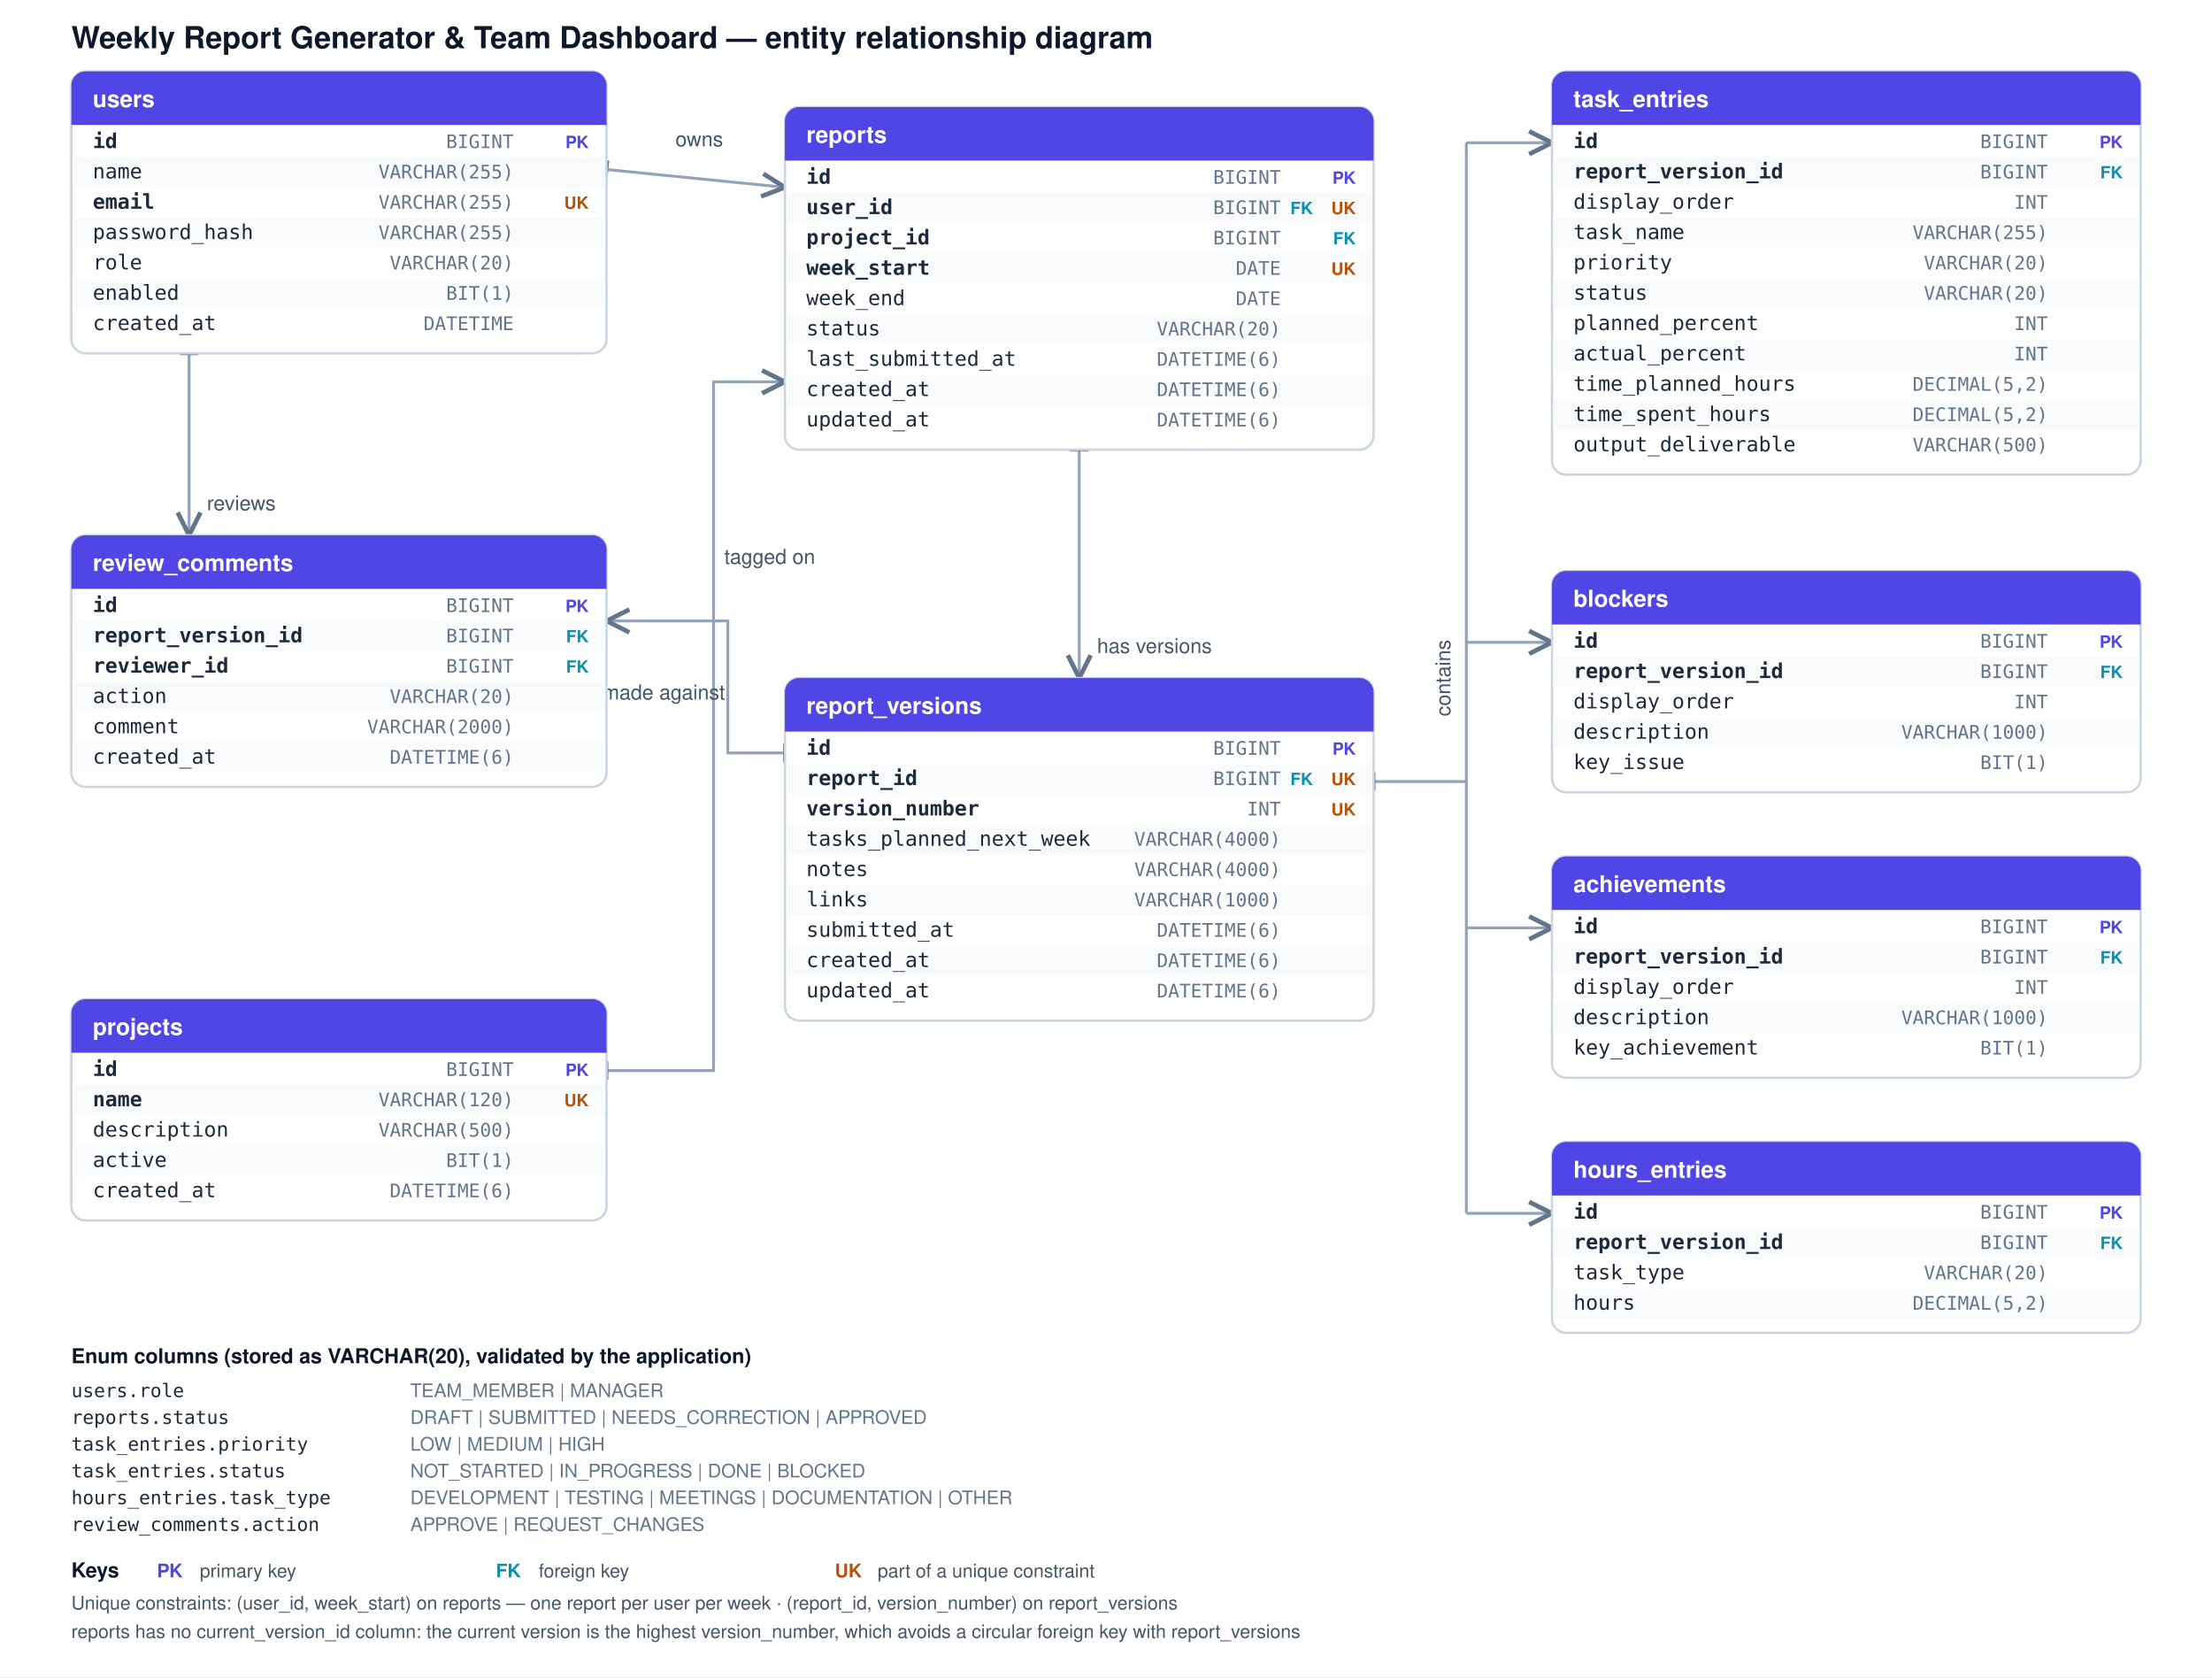
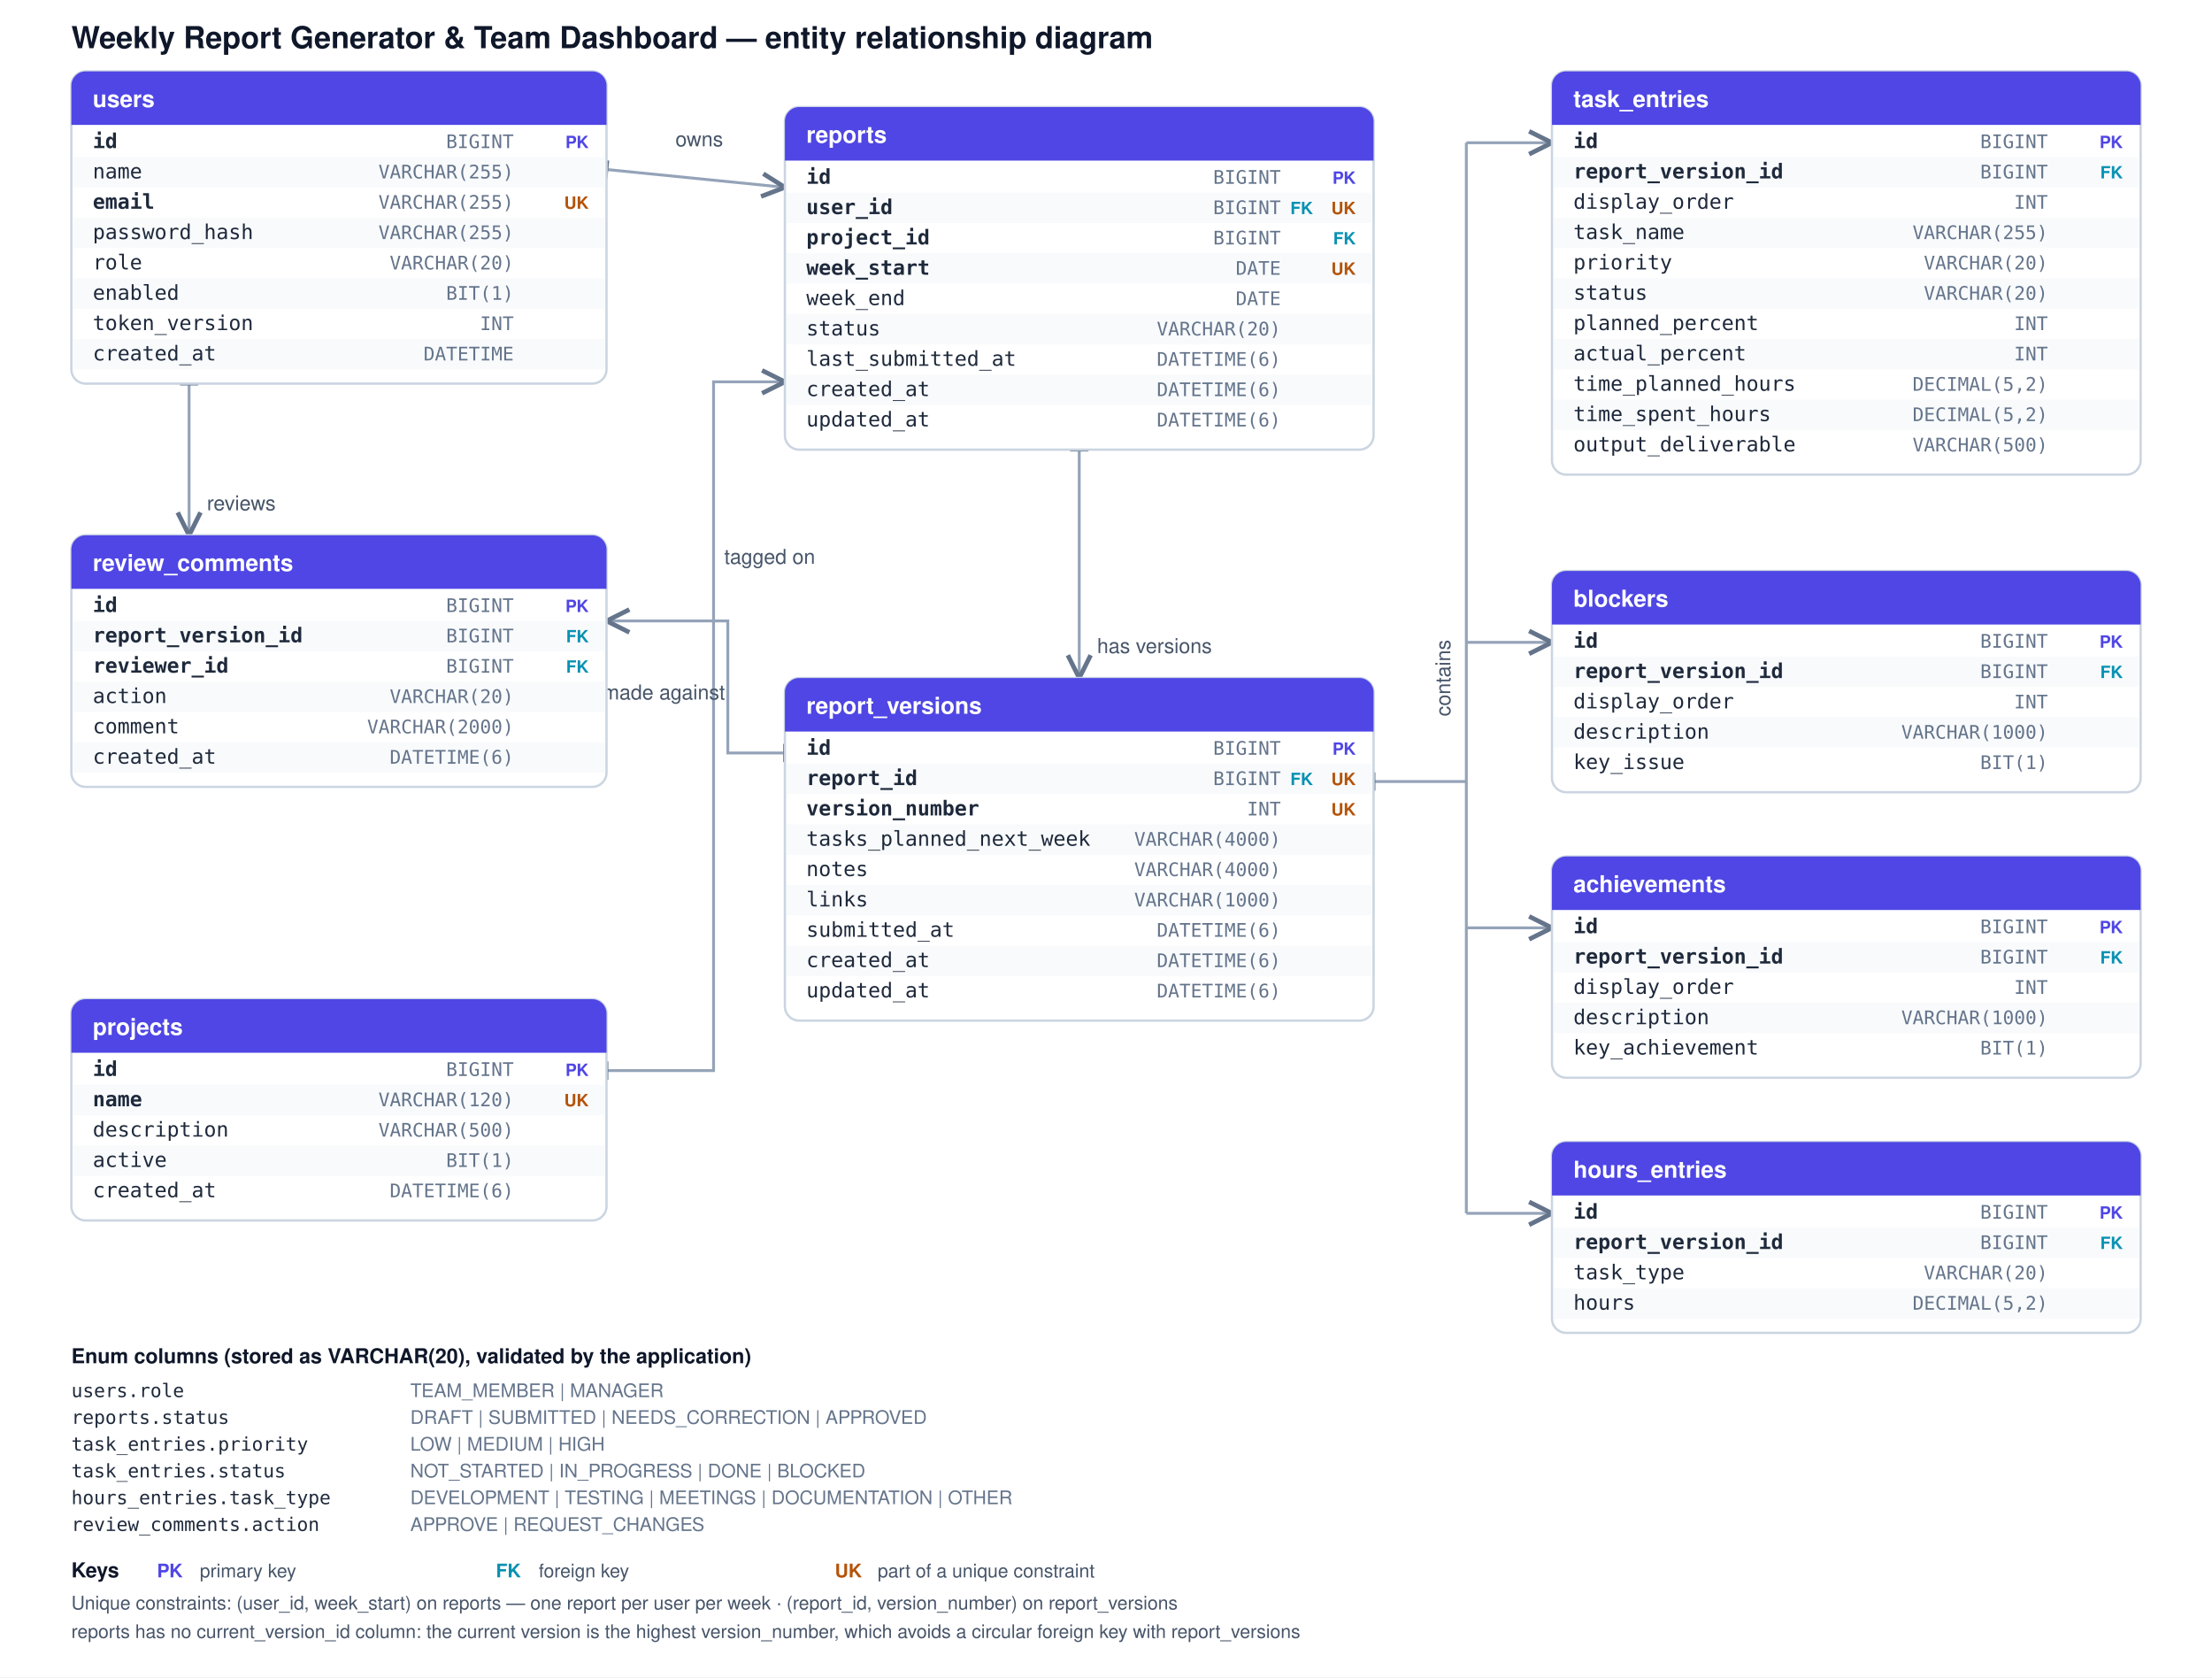
<svg xmlns="http://www.w3.org/2000/svg" width="1240" height="940" viewBox="0 0 1240 940" font-family="Segoe UI, Helvetica, Arial, sans-serif">
  <defs>
    <marker id="one" viewBox="0 0 10 10" refX="5" refY="5" markerWidth="8" markerHeight="8" orient="auto-start-reverse" markerUnits="strokeWidth">
      <path d="M5,1 L5,9" stroke="#64748b" stroke-width="1.6" fill="none" />
    </marker>
    <marker id="many" viewBox="0 0 10 10" refX="9" refY="5" markerWidth="10" markerHeight="10" orient="auto-start-reverse" markerUnits="strokeWidth">
      <path d="M1,1 L9,5 L1,9" stroke="#64748b" stroke-width="1.6" fill="none" />
    </marker>
  </defs>
  <rect width="1240" height="940" fill="#ffffff" />
  <text x="40" y="27" font-size="17" font-weight="700" fill="#0f172a">Weekly Report Generator &amp; Team Dashboard — entity relationship diagram</text>
  <path d="M340,95 L440,105" fill="none" stroke="#94a3b8" stroke-width="1.6" marker-start="url(#one)" marker-end="url(#many)" />
  <text x="392" y="82" font-size="11.5" fill="#475569" text-anchor="middle">owns</text>
  <path d="M340,600 L400,600 L400,214 L440,214" fill="none" stroke="#94a3b8" stroke-width="1.6" marker-start="url(#one)" marker-end="url(#many)" />
  <text x="406" y="316" font-size="11.5" fill="#475569" text-anchor="start">tagged on</text>
  <path d="M605,252 L605,380" fill="none" stroke="#94a3b8" stroke-width="1.6" marker-start="url(#one)" marker-end="url(#many)" />
  <text x="615" y="366" font-size="11.5" fill="#475569" text-anchor="start">has versions</text>
-   <path d="M106,198 L106,300" fill="none" stroke="#94a3b8" stroke-width="1.6" marker-start="url(#one)" marker-end="url(#many)" />
+   <path d="M106,215 L106,300" fill="none" stroke="#94a3b8" stroke-width="1.6" marker-start="url(#one)" marker-end="url(#many)" />
  <text x="116" y="286" font-size="11.5" fill="#475569" text-anchor="start">reviews</text>
  <path d="M440,422 L408,422 L408,348 L340,348" fill="none" stroke="#94a3b8" stroke-width="1.6" marker-start="url(#one)" marker-end="url(#many)" />
  <text x="372" y="392" font-size="11.5" fill="#475569" text-anchor="middle">made against</text>
  <path d="M822,80 L870,80" fill="none" stroke="#94a3b8" stroke-width="1.6" marker-end="url(#many)" />
  <path d="M822,360 L870,360" fill="none" stroke="#94a3b8" stroke-width="1.6" marker-end="url(#many)" />
  <path d="M822,520 L870,520" fill="none" stroke="#94a3b8" stroke-width="1.6" marker-end="url(#many)" />
  <path d="M822,680 L870,680" fill="none" stroke="#94a3b8" stroke-width="1.6" marker-end="url(#many)" />
  <path d="M822,80 L822,680" fill="none" stroke="#94a3b8" stroke-width="1.6" />
  <path d="M770,438 L822,438" fill="none" stroke="#94a3b8" stroke-width="1.6" marker-start="url(#one)" />
  <text x="0" y="0" font-size="11.5" fill="#475569" text-anchor="middle" transform="translate(813,380) rotate(-90)">contains</text>
-   <rect x="40" y="40" width="300" height="158" rx="8" fill="#ffffff" stroke="#cbd5e1" stroke-width="1.3" />
+   <rect x="40" y="40" width="300" height="175" rx="8" fill="#ffffff" stroke="#cbd5e1" stroke-width="1.3" />
  <path d="M40,48 a8,8 0 0 1 8,-8 h284 a8,8 0 0 1 8,8 v22 h-300 z" fill="#4f46e5" />
  <text x="52" y="60" font-size="13" font-weight="700" fill="#ffffff">users</text>
  <text x="52" y="83" font-size="11.5" font-weight="600" fill="#1e293b" font-family="Consolas, Menlo, monospace">id</text>
  <text x="288" y="83" font-size="10.5" fill="#64748b" text-anchor="end" font-family="Consolas, Menlo, monospace">BIGINT</text>
  <text x="330" y="83" font-size="9.5" font-weight="700" fill="#4f46e5" text-anchor="end">PK</text>
  <rect x="41" y="88" width="298" height="17" fill="#f8fafc" />
  <text x="52" y="100" font-size="11.5" font-weight="400" fill="#1e293b" font-family="Consolas, Menlo, monospace">name</text>
  <text x="288" y="100" font-size="10.5" fill="#64748b" text-anchor="end" font-family="Consolas, Menlo, monospace">VARCHAR(255)</text>
  <text x="52" y="117" font-size="11.5" font-weight="600" fill="#1e293b" font-family="Consolas, Menlo, monospace">email</text>
  <text x="288" y="117" font-size="10.5" fill="#64748b" text-anchor="end" font-family="Consolas, Menlo, monospace">VARCHAR(255)</text>
  <text x="330" y="117" font-size="9.5" font-weight="700" fill="#b45309" text-anchor="end">UK</text>
  <rect x="41" y="122" width="298" height="17" fill="#f8fafc" />
  <text x="52" y="134" font-size="11.5" font-weight="400" fill="#1e293b" font-family="Consolas, Menlo, monospace">password_hash</text>
  <text x="288" y="134" font-size="10.5" fill="#64748b" text-anchor="end" font-family="Consolas, Menlo, monospace">VARCHAR(255)</text>
  <text x="52" y="151" font-size="11.5" font-weight="400" fill="#1e293b" font-family="Consolas, Menlo, monospace">role</text>
  <text x="288" y="151" font-size="10.5" fill="#64748b" text-anchor="end" font-family="Consolas, Menlo, monospace">VARCHAR(20)</text>
  <rect x="41" y="156" width="298" height="17" fill="#f8fafc" />
  <text x="52" y="168" font-size="11.5" font-weight="400" fill="#1e293b" font-family="Consolas, Menlo, monospace">enabled</text>
  <text x="288" y="168" font-size="10.5" fill="#64748b" text-anchor="end" font-family="Consolas, Menlo, monospace">BIT(1)</text>
-   <text x="52" y="185" font-size="11.5" font-weight="400" fill="#1e293b" font-family="Consolas, Menlo, monospace">created_at</text>
-   <text x="288" y="185" font-size="10.5" fill="#64748b" text-anchor="end" font-family="Consolas, Menlo, monospace">DATETIME</text>
+   <text x="52" y="185" font-size="11.5" font-weight="400" fill="#1e293b" font-family="Consolas, Menlo, monospace">token_version</text>
+   <text x="288" y="185" font-size="10.5" fill="#64748b" text-anchor="end" font-family="Consolas, Menlo, monospace">INT</text>
+   <rect x="41" y="190" width="298" height="17" fill="#f8fafc" />
+   <text x="52" y="202" font-size="11.5" font-weight="400" fill="#1e293b" font-family="Consolas, Menlo, monospace">created_at</text>
+   <text x="288" y="202" font-size="10.5" fill="#64748b" text-anchor="end" font-family="Consolas, Menlo, monospace">DATETIME</text>
  <rect x="40" y="300" width="300" height="141" rx="8" fill="#ffffff" stroke="#cbd5e1" stroke-width="1.3" />
  <path d="M40,308 a8,8 0 0 1 8,-8 h284 a8,8 0 0 1 8,8 v22 h-300 z" fill="#4f46e5" />
  <text x="52" y="320" font-size="13" font-weight="700" fill="#ffffff">review_comments</text>
  <text x="52" y="343" font-size="11.5" font-weight="600" fill="#1e293b" font-family="Consolas, Menlo, monospace">id</text>
  <text x="288" y="343" font-size="10.5" fill="#64748b" text-anchor="end" font-family="Consolas, Menlo, monospace">BIGINT</text>
  <text x="330" y="343" font-size="9.5" font-weight="700" fill="#4f46e5" text-anchor="end">PK</text>
  <rect x="41" y="348" width="298" height="17" fill="#f8fafc" />
  <text x="52" y="360" font-size="11.5" font-weight="600" fill="#1e293b" font-family="Consolas, Menlo, monospace">report_version_id</text>
  <text x="288" y="360" font-size="10.5" fill="#64748b" text-anchor="end" font-family="Consolas, Menlo, monospace">BIGINT</text>
  <text x="330" y="360" font-size="9.5" font-weight="700" fill="#0891b2" text-anchor="end">FK</text>
  <text x="52" y="377" font-size="11.5" font-weight="600" fill="#1e293b" font-family="Consolas, Menlo, monospace">reviewer_id</text>
  <text x="288" y="377" font-size="10.5" fill="#64748b" text-anchor="end" font-family="Consolas, Menlo, monospace">BIGINT</text>
  <text x="330" y="377" font-size="9.5" font-weight="700" fill="#0891b2" text-anchor="end">FK</text>
  <rect x="41" y="382" width="298" height="17" fill="#f8fafc" />
  <text x="52" y="394" font-size="11.5" font-weight="400" fill="#1e293b" font-family="Consolas, Menlo, monospace">action</text>
  <text x="288" y="394" font-size="10.5" fill="#64748b" text-anchor="end" font-family="Consolas, Menlo, monospace">VARCHAR(20)</text>
  <text x="52" y="411" font-size="11.5" font-weight="400" fill="#1e293b" font-family="Consolas, Menlo, monospace">comment</text>
  <text x="288" y="411" font-size="10.5" fill="#64748b" text-anchor="end" font-family="Consolas, Menlo, monospace">VARCHAR(2000)</text>
  <rect x="41" y="416" width="298" height="17" fill="#f8fafc" />
  <text x="52" y="428" font-size="11.5" font-weight="400" fill="#1e293b" font-family="Consolas, Menlo, monospace">created_at</text>
  <text x="288" y="428" font-size="10.5" fill="#64748b" text-anchor="end" font-family="Consolas, Menlo, monospace">DATETIME(6)</text>
  <rect x="40" y="560" width="300" height="124" rx="8" fill="#ffffff" stroke="#cbd5e1" stroke-width="1.3" />
  <path d="M40,568 a8,8 0 0 1 8,-8 h284 a8,8 0 0 1 8,8 v22 h-300 z" fill="#4f46e5" />
  <text x="52" y="580" font-size="13" font-weight="700" fill="#ffffff">projects</text>
  <text x="52" y="603" font-size="11.5" font-weight="600" fill="#1e293b" font-family="Consolas, Menlo, monospace">id</text>
  <text x="288" y="603" font-size="10.5" fill="#64748b" text-anchor="end" font-family="Consolas, Menlo, monospace">BIGINT</text>
  <text x="330" y="603" font-size="9.5" font-weight="700" fill="#4f46e5" text-anchor="end">PK</text>
  <rect x="41" y="608" width="298" height="17" fill="#f8fafc" />
  <text x="52" y="620" font-size="11.5" font-weight="600" fill="#1e293b" font-family="Consolas, Menlo, monospace">name</text>
  <text x="288" y="620" font-size="10.5" fill="#64748b" text-anchor="end" font-family="Consolas, Menlo, monospace">VARCHAR(120)</text>
  <text x="330" y="620" font-size="9.5" font-weight="700" fill="#b45309" text-anchor="end">UK</text>
  <text x="52" y="637" font-size="11.5" font-weight="400" fill="#1e293b" font-family="Consolas, Menlo, monospace">description</text>
  <text x="288" y="637" font-size="10.5" fill="#64748b" text-anchor="end" font-family="Consolas, Menlo, monospace">VARCHAR(500)</text>
  <rect x="41" y="642" width="298" height="17" fill="#f8fafc" />
  <text x="52" y="654" font-size="11.5" font-weight="400" fill="#1e293b" font-family="Consolas, Menlo, monospace">active</text>
  <text x="288" y="654" font-size="10.5" fill="#64748b" text-anchor="end" font-family="Consolas, Menlo, monospace">BIT(1)</text>
  <text x="52" y="671" font-size="11.5" font-weight="400" fill="#1e293b" font-family="Consolas, Menlo, monospace">created_at</text>
  <text x="288" y="671" font-size="10.5" fill="#64748b" text-anchor="end" font-family="Consolas, Menlo, monospace">DATETIME(6)</text>
  <rect x="440" y="60" width="330" height="192" rx="8" fill="#ffffff" stroke="#cbd5e1" stroke-width="1.3" />
  <path d="M440,68 a8,8 0 0 1 8,-8 h314 a8,8 0 0 1 8,8 v22 h-330 z" fill="#4f46e5" />
  <text x="452" y="80" font-size="13" font-weight="700" fill="#ffffff">reports</text>
  <text x="452" y="103" font-size="11.5" font-weight="600" fill="#1e293b" font-family="Consolas, Menlo, monospace">id</text>
  <text x="718" y="103" font-size="10.5" fill="#64748b" text-anchor="end" font-family="Consolas, Menlo, monospace">BIGINT</text>
  <text x="760" y="103" font-size="9.5" font-weight="700" fill="#4f46e5" text-anchor="end">PK</text>
  <rect x="441" y="108" width="328" height="17" fill="#f8fafc" />
  <text x="452" y="120" font-size="11.5" font-weight="600" fill="#1e293b" font-family="Consolas, Menlo, monospace">user_id</text>
  <text x="718" y="120" font-size="10.5" fill="#64748b" text-anchor="end" font-family="Consolas, Menlo, monospace">BIGINT</text>
  <text x="760" y="120" font-size="9.5" font-weight="700" fill="#b45309" text-anchor="end">UK</text>
  <text x="736" y="120" font-size="9.5" font-weight="700" fill="#0891b2" text-anchor="end">FK</text>
  <text x="452" y="137" font-size="11.5" font-weight="600" fill="#1e293b" font-family="Consolas, Menlo, monospace">project_id</text>
  <text x="718" y="137" font-size="10.5" fill="#64748b" text-anchor="end" font-family="Consolas, Menlo, monospace">BIGINT</text>
  <text x="760" y="137" font-size="9.5" font-weight="700" fill="#0891b2" text-anchor="end">FK</text>
  <rect x="441" y="142" width="328" height="17" fill="#f8fafc" />
  <text x="452" y="154" font-size="11.5" font-weight="600" fill="#1e293b" font-family="Consolas, Menlo, monospace">week_start</text>
  <text x="718" y="154" font-size="10.5" fill="#64748b" text-anchor="end" font-family="Consolas, Menlo, monospace">DATE</text>
  <text x="760" y="154" font-size="9.5" font-weight="700" fill="#b45309" text-anchor="end">UK</text>
  <text x="452" y="171" font-size="11.5" font-weight="400" fill="#1e293b" font-family="Consolas, Menlo, monospace">week_end</text>
  <text x="718" y="171" font-size="10.5" fill="#64748b" text-anchor="end" font-family="Consolas, Menlo, monospace">DATE</text>
  <rect x="441" y="176" width="328" height="17" fill="#f8fafc" />
  <text x="452" y="188" font-size="11.5" font-weight="400" fill="#1e293b" font-family="Consolas, Menlo, monospace">status</text>
  <text x="718" y="188" font-size="10.5" fill="#64748b" text-anchor="end" font-family="Consolas, Menlo, monospace">VARCHAR(20)</text>
  <text x="452" y="205" font-size="11.5" font-weight="400" fill="#1e293b" font-family="Consolas, Menlo, monospace">last_submitted_at</text>
  <text x="718" y="205" font-size="10.5" fill="#64748b" text-anchor="end" font-family="Consolas, Menlo, monospace">DATETIME(6)</text>
  <rect x="441" y="210" width="328" height="17" fill="#f8fafc" />
  <text x="452" y="222" font-size="11.5" font-weight="400" fill="#1e293b" font-family="Consolas, Menlo, monospace">created_at</text>
  <text x="718" y="222" font-size="10.5" fill="#64748b" text-anchor="end" font-family="Consolas, Menlo, monospace">DATETIME(6)</text>
  <text x="452" y="239" font-size="11.5" font-weight="400" fill="#1e293b" font-family="Consolas, Menlo, monospace">updated_at</text>
  <text x="718" y="239" font-size="10.5" fill="#64748b" text-anchor="end" font-family="Consolas, Menlo, monospace">DATETIME(6)</text>
  <rect x="440" y="380" width="330" height="192" rx="8" fill="#ffffff" stroke="#cbd5e1" stroke-width="1.3" />
  <path d="M440,388 a8,8 0 0 1 8,-8 h314 a8,8 0 0 1 8,8 v22 h-330 z" fill="#4f46e5" />
  <text x="452" y="400" font-size="13" font-weight="700" fill="#ffffff">report_versions</text>
  <text x="452" y="423" font-size="11.5" font-weight="600" fill="#1e293b" font-family="Consolas, Menlo, monospace">id</text>
  <text x="718" y="423" font-size="10.5" fill="#64748b" text-anchor="end" font-family="Consolas, Menlo, monospace">BIGINT</text>
  <text x="760" y="423" font-size="9.5" font-weight="700" fill="#4f46e5" text-anchor="end">PK</text>
  <rect x="441" y="428" width="328" height="17" fill="#f8fafc" />
  <text x="452" y="440" font-size="11.5" font-weight="600" fill="#1e293b" font-family="Consolas, Menlo, monospace">report_id</text>
  <text x="718" y="440" font-size="10.5" fill="#64748b" text-anchor="end" font-family="Consolas, Menlo, monospace">BIGINT</text>
  <text x="760" y="440" font-size="9.5" font-weight="700" fill="#b45309" text-anchor="end">UK</text>
  <text x="736" y="440" font-size="9.5" font-weight="700" fill="#0891b2" text-anchor="end">FK</text>
  <text x="452" y="457" font-size="11.5" font-weight="600" fill="#1e293b" font-family="Consolas, Menlo, monospace">version_number</text>
  <text x="718" y="457" font-size="10.5" fill="#64748b" text-anchor="end" font-family="Consolas, Menlo, monospace">INT</text>
  <text x="760" y="457" font-size="9.5" font-weight="700" fill="#b45309" text-anchor="end">UK</text>
  <rect x="441" y="462" width="328" height="17" fill="#f8fafc" />
  <text x="452" y="474" font-size="11.5" font-weight="400" fill="#1e293b" font-family="Consolas, Menlo, monospace">tasks_planned_next_week</text>
  <text x="718" y="474" font-size="10.5" fill="#64748b" text-anchor="end" font-family="Consolas, Menlo, monospace">VARCHAR(4000)</text>
  <text x="452" y="491" font-size="11.5" font-weight="400" fill="#1e293b" font-family="Consolas, Menlo, monospace">notes</text>
  <text x="718" y="491" font-size="10.5" fill="#64748b" text-anchor="end" font-family="Consolas, Menlo, monospace">VARCHAR(4000)</text>
  <rect x="441" y="496" width="328" height="17" fill="#f8fafc" />
  <text x="452" y="508" font-size="11.5" font-weight="400" fill="#1e293b" font-family="Consolas, Menlo, monospace">links</text>
  <text x="718" y="508" font-size="10.5" fill="#64748b" text-anchor="end" font-family="Consolas, Menlo, monospace">VARCHAR(1000)</text>
  <text x="452" y="525" font-size="11.5" font-weight="400" fill="#1e293b" font-family="Consolas, Menlo, monospace">submitted_at</text>
  <text x="718" y="525" font-size="10.5" fill="#64748b" text-anchor="end" font-family="Consolas, Menlo, monospace">DATETIME(6)</text>
  <rect x="441" y="530" width="328" height="17" fill="#f8fafc" />
  <text x="452" y="542" font-size="11.5" font-weight="400" fill="#1e293b" font-family="Consolas, Menlo, monospace">created_at</text>
  <text x="718" y="542" font-size="10.5" fill="#64748b" text-anchor="end" font-family="Consolas, Menlo, monospace">DATETIME(6)</text>
  <text x="452" y="559" font-size="11.5" font-weight="400" fill="#1e293b" font-family="Consolas, Menlo, monospace">updated_at</text>
  <text x="718" y="559" font-size="10.5" fill="#64748b" text-anchor="end" font-family="Consolas, Menlo, monospace">DATETIME(6)</text>
  <rect x="870" y="40" width="330" height="226" rx="8" fill="#ffffff" stroke="#cbd5e1" stroke-width="1.3" />
  <path d="M870,48 a8,8 0 0 1 8,-8 h314 a8,8 0 0 1 8,8 v22 h-330 z" fill="#4f46e5" />
  <text x="882" y="60" font-size="13" font-weight="700" fill="#ffffff">task_entries</text>
  <text x="882" y="83" font-size="11.5" font-weight="600" fill="#1e293b" font-family="Consolas, Menlo, monospace">id</text>
  <text x="1148" y="83" font-size="10.5" fill="#64748b" text-anchor="end" font-family="Consolas, Menlo, monospace">BIGINT</text>
  <text x="1190" y="83" font-size="9.5" font-weight="700" fill="#4f46e5" text-anchor="end">PK</text>
  <rect x="871" y="88" width="328" height="17" fill="#f8fafc" />
  <text x="882" y="100" font-size="11.5" font-weight="600" fill="#1e293b" font-family="Consolas, Menlo, monospace">report_version_id</text>
  <text x="1148" y="100" font-size="10.5" fill="#64748b" text-anchor="end" font-family="Consolas, Menlo, monospace">BIGINT</text>
  <text x="1190" y="100" font-size="9.5" font-weight="700" fill="#0891b2" text-anchor="end">FK</text>
  <text x="882" y="117" font-size="11.5" font-weight="400" fill="#1e293b" font-family="Consolas, Menlo, monospace">display_order</text>
  <text x="1148" y="117" font-size="10.5" fill="#64748b" text-anchor="end" font-family="Consolas, Menlo, monospace">INT</text>
  <rect x="871" y="122" width="328" height="17" fill="#f8fafc" />
  <text x="882" y="134" font-size="11.5" font-weight="400" fill="#1e293b" font-family="Consolas, Menlo, monospace">task_name</text>
  <text x="1148" y="134" font-size="10.5" fill="#64748b" text-anchor="end" font-family="Consolas, Menlo, monospace">VARCHAR(255)</text>
  <text x="882" y="151" font-size="11.5" font-weight="400" fill="#1e293b" font-family="Consolas, Menlo, monospace">priority</text>
  <text x="1148" y="151" font-size="10.5" fill="#64748b" text-anchor="end" font-family="Consolas, Menlo, monospace">VARCHAR(20)</text>
  <rect x="871" y="156" width="328" height="17" fill="#f8fafc" />
  <text x="882" y="168" font-size="11.5" font-weight="400" fill="#1e293b" font-family="Consolas, Menlo, monospace">status</text>
  <text x="1148" y="168" font-size="10.5" fill="#64748b" text-anchor="end" font-family="Consolas, Menlo, monospace">VARCHAR(20)</text>
  <text x="882" y="185" font-size="11.5" font-weight="400" fill="#1e293b" font-family="Consolas, Menlo, monospace">planned_percent</text>
  <text x="1148" y="185" font-size="10.5" fill="#64748b" text-anchor="end" font-family="Consolas, Menlo, monospace">INT</text>
  <rect x="871" y="190" width="328" height="17" fill="#f8fafc" />
  <text x="882" y="202" font-size="11.5" font-weight="400" fill="#1e293b" font-family="Consolas, Menlo, monospace">actual_percent</text>
  <text x="1148" y="202" font-size="10.5" fill="#64748b" text-anchor="end" font-family="Consolas, Menlo, monospace">INT</text>
  <text x="882" y="219" font-size="11.5" font-weight="400" fill="#1e293b" font-family="Consolas, Menlo, monospace">time_planned_hours</text>
  <text x="1148" y="219" font-size="10.5" fill="#64748b" text-anchor="end" font-family="Consolas, Menlo, monospace">DECIMAL(5,2)</text>
  <rect x="871" y="224" width="328" height="17" fill="#f8fafc" />
  <text x="882" y="236" font-size="11.5" font-weight="400" fill="#1e293b" font-family="Consolas, Menlo, monospace">time_spent_hours</text>
  <text x="1148" y="236" font-size="10.5" fill="#64748b" text-anchor="end" font-family="Consolas, Menlo, monospace">DECIMAL(5,2)</text>
  <text x="882" y="253" font-size="11.5" font-weight="400" fill="#1e293b" font-family="Consolas, Menlo, monospace">output_deliverable</text>
  <text x="1148" y="253" font-size="10.5" fill="#64748b" text-anchor="end" font-family="Consolas, Menlo, monospace">VARCHAR(500)</text>
  <rect x="870" y="320" width="330" height="124" rx="8" fill="#ffffff" stroke="#cbd5e1" stroke-width="1.3" />
  <path d="M870,328 a8,8 0 0 1 8,-8 h314 a8,8 0 0 1 8,8 v22 h-330 z" fill="#4f46e5" />
  <text x="882" y="340" font-size="13" font-weight="700" fill="#ffffff">blockers</text>
  <text x="882" y="363" font-size="11.5" font-weight="600" fill="#1e293b" font-family="Consolas, Menlo, monospace">id</text>
  <text x="1148" y="363" font-size="10.5" fill="#64748b" text-anchor="end" font-family="Consolas, Menlo, monospace">BIGINT</text>
  <text x="1190" y="363" font-size="9.5" font-weight="700" fill="#4f46e5" text-anchor="end">PK</text>
  <rect x="871" y="368" width="328" height="17" fill="#f8fafc" />
  <text x="882" y="380" font-size="11.5" font-weight="600" fill="#1e293b" font-family="Consolas, Menlo, monospace">report_version_id</text>
  <text x="1148" y="380" font-size="10.5" fill="#64748b" text-anchor="end" font-family="Consolas, Menlo, monospace">BIGINT</text>
  <text x="1190" y="380" font-size="9.5" font-weight="700" fill="#0891b2" text-anchor="end">FK</text>
  <text x="882" y="397" font-size="11.5" font-weight="400" fill="#1e293b" font-family="Consolas, Menlo, monospace">display_order</text>
  <text x="1148" y="397" font-size="10.5" fill="#64748b" text-anchor="end" font-family="Consolas, Menlo, monospace">INT</text>
  <rect x="871" y="402" width="328" height="17" fill="#f8fafc" />
  <text x="882" y="414" font-size="11.5" font-weight="400" fill="#1e293b" font-family="Consolas, Menlo, monospace">description</text>
  <text x="1148" y="414" font-size="10.5" fill="#64748b" text-anchor="end" font-family="Consolas, Menlo, monospace">VARCHAR(1000)</text>
  <text x="882" y="431" font-size="11.5" font-weight="400" fill="#1e293b" font-family="Consolas, Menlo, monospace">key_issue</text>
  <text x="1148" y="431" font-size="10.5" fill="#64748b" text-anchor="end" font-family="Consolas, Menlo, monospace">BIT(1)</text>
  <rect x="870" y="480" width="330" height="124" rx="8" fill="#ffffff" stroke="#cbd5e1" stroke-width="1.3" />
  <path d="M870,488 a8,8 0 0 1 8,-8 h314 a8,8 0 0 1 8,8 v22 h-330 z" fill="#4f46e5" />
  <text x="882" y="500" font-size="13" font-weight="700" fill="#ffffff">achievements</text>
  <text x="882" y="523" font-size="11.5" font-weight="600" fill="#1e293b" font-family="Consolas, Menlo, monospace">id</text>
  <text x="1148" y="523" font-size="10.5" fill="#64748b" text-anchor="end" font-family="Consolas, Menlo, monospace">BIGINT</text>
  <text x="1190" y="523" font-size="9.5" font-weight="700" fill="#4f46e5" text-anchor="end">PK</text>
  <rect x="871" y="528" width="328" height="17" fill="#f8fafc" />
  <text x="882" y="540" font-size="11.5" font-weight="600" fill="#1e293b" font-family="Consolas, Menlo, monospace">report_version_id</text>
  <text x="1148" y="540" font-size="10.5" fill="#64748b" text-anchor="end" font-family="Consolas, Menlo, monospace">BIGINT</text>
  <text x="1190" y="540" font-size="9.5" font-weight="700" fill="#0891b2" text-anchor="end">FK</text>
  <text x="882" y="557" font-size="11.5" font-weight="400" fill="#1e293b" font-family="Consolas, Menlo, monospace">display_order</text>
  <text x="1148" y="557" font-size="10.5" fill="#64748b" text-anchor="end" font-family="Consolas, Menlo, monospace">INT</text>
  <rect x="871" y="562" width="328" height="17" fill="#f8fafc" />
  <text x="882" y="574" font-size="11.5" font-weight="400" fill="#1e293b" font-family="Consolas, Menlo, monospace">description</text>
  <text x="1148" y="574" font-size="10.5" fill="#64748b" text-anchor="end" font-family="Consolas, Menlo, monospace">VARCHAR(1000)</text>
  <text x="882" y="591" font-size="11.5" font-weight="400" fill="#1e293b" font-family="Consolas, Menlo, monospace">key_achievement</text>
  <text x="1148" y="591" font-size="10.5" fill="#64748b" text-anchor="end" font-family="Consolas, Menlo, monospace">BIT(1)</text>
  <rect x="870" y="640" width="330" height="107" rx="8" fill="#ffffff" stroke="#cbd5e1" stroke-width="1.3" />
  <path d="M870,648 a8,8 0 0 1 8,-8 h314 a8,8 0 0 1 8,8 v22 h-330 z" fill="#4f46e5" />
  <text x="882" y="660" font-size="13" font-weight="700" fill="#ffffff">hours_entries</text>
  <text x="882" y="683" font-size="11.5" font-weight="600" fill="#1e293b" font-family="Consolas, Menlo, monospace">id</text>
  <text x="1148" y="683" font-size="10.5" fill="#64748b" text-anchor="end" font-family="Consolas, Menlo, monospace">BIGINT</text>
  <text x="1190" y="683" font-size="9.5" font-weight="700" fill="#4f46e5" text-anchor="end">PK</text>
  <rect x="871" y="688" width="328" height="17" fill="#f8fafc" />
  <text x="882" y="700" font-size="11.5" font-weight="600" fill="#1e293b" font-family="Consolas, Menlo, monospace">report_version_id</text>
  <text x="1148" y="700" font-size="10.5" fill="#64748b" text-anchor="end" font-family="Consolas, Menlo, monospace">BIGINT</text>
  <text x="1190" y="700" font-size="9.5" font-weight="700" fill="#0891b2" text-anchor="end">FK</text>
  <text x="882" y="717" font-size="11.5" font-weight="400" fill="#1e293b" font-family="Consolas, Menlo, monospace">task_type</text>
  <text x="1148" y="717" font-size="10.5" fill="#64748b" text-anchor="end" font-family="Consolas, Menlo, monospace">VARCHAR(20)</text>
  <rect x="871" y="722" width="328" height="17" fill="#f8fafc" />
  <text x="882" y="734" font-size="11.5" font-weight="400" fill="#1e293b" font-family="Consolas, Menlo, monospace">hours</text>
  <text x="1148" y="734" font-size="10.5" fill="#64748b" text-anchor="end" font-family="Consolas, Menlo, monospace">DECIMAL(5,2)</text>
  <text x="40" y="764" font-size="11.5" font-weight="700" fill="#0f172a">Enum columns (stored as VARCHAR(20), validated by the application)</text>
  <text x="40" y="783" font-size="10.5" fill="#1e293b" font-family="Consolas, Menlo, monospace">users.role</text>
  <text x="230" y="783" font-size="10.5" fill="#64748b">TEAM_MEMBER | MANAGER</text>
  <text x="40" y="798" font-size="10.5" fill="#1e293b" font-family="Consolas, Menlo, monospace">reports.status</text>
  <text x="230" y="798" font-size="10.5" fill="#64748b">DRAFT | SUBMITTED | NEEDS_CORRECTION | APPROVED</text>
  <text x="40" y="813" font-size="10.5" fill="#1e293b" font-family="Consolas, Menlo, monospace">task_entries.priority</text>
  <text x="230" y="813" font-size="10.5" fill="#64748b">LOW | MEDIUM | HIGH</text>
  <text x="40" y="828" font-size="10.5" fill="#1e293b" font-family="Consolas, Menlo, monospace">task_entries.status</text>
  <text x="230" y="828" font-size="10.5" fill="#64748b">NOT_STARTED | IN_PROGRESS | DONE | BLOCKED</text>
  <text x="40" y="843" font-size="10.5" fill="#1e293b" font-family="Consolas, Menlo, monospace">hours_entries.task_type</text>
  <text x="230" y="843" font-size="10.5" fill="#64748b">DEVELOPMENT | TESTING | MEETINGS | DOCUMENTATION | OTHER</text>
  <text x="40" y="858" font-size="10.5" fill="#1e293b" font-family="Consolas, Menlo, monospace">review_comments.action</text>
  <text x="230" y="858" font-size="10.5" fill="#64748b">APPROVE | REQUEST_CHANGES</text>
  <text x="40" y="884" font-size="11.5" font-weight="700" fill="#0f172a">Keys</text>
  <text x="88" y="884" font-size="10.5" font-weight="700" fill="#4f46e5">PK</text>
  <text x="112" y="884" font-size="10.5" fill="#475569">primary key</text>
  <text x="278" y="884" font-size="10.5" font-weight="700" fill="#0891b2">FK</text>
  <text x="302" y="884" font-size="10.5" fill="#475569">foreign key</text>
  <text x="468" y="884" font-size="10.5" font-weight="700" fill="#b45309">UK</text>
  <text x="492" y="884" font-size="10.5" fill="#475569">part of a unique constraint</text>
  <text x="40" y="902" font-size="10.5" fill="#475569">Unique constraints: (user_id, week_start) on reports — one report per user per week · (report_id, version_number) on report_versions</text>
  <text x="40" y="918" font-size="10.5" fill="#475569">reports has no current_version_id column: the current version is the highest version_number, which avoids a circular foreign key with report_versions</text>
</svg>
